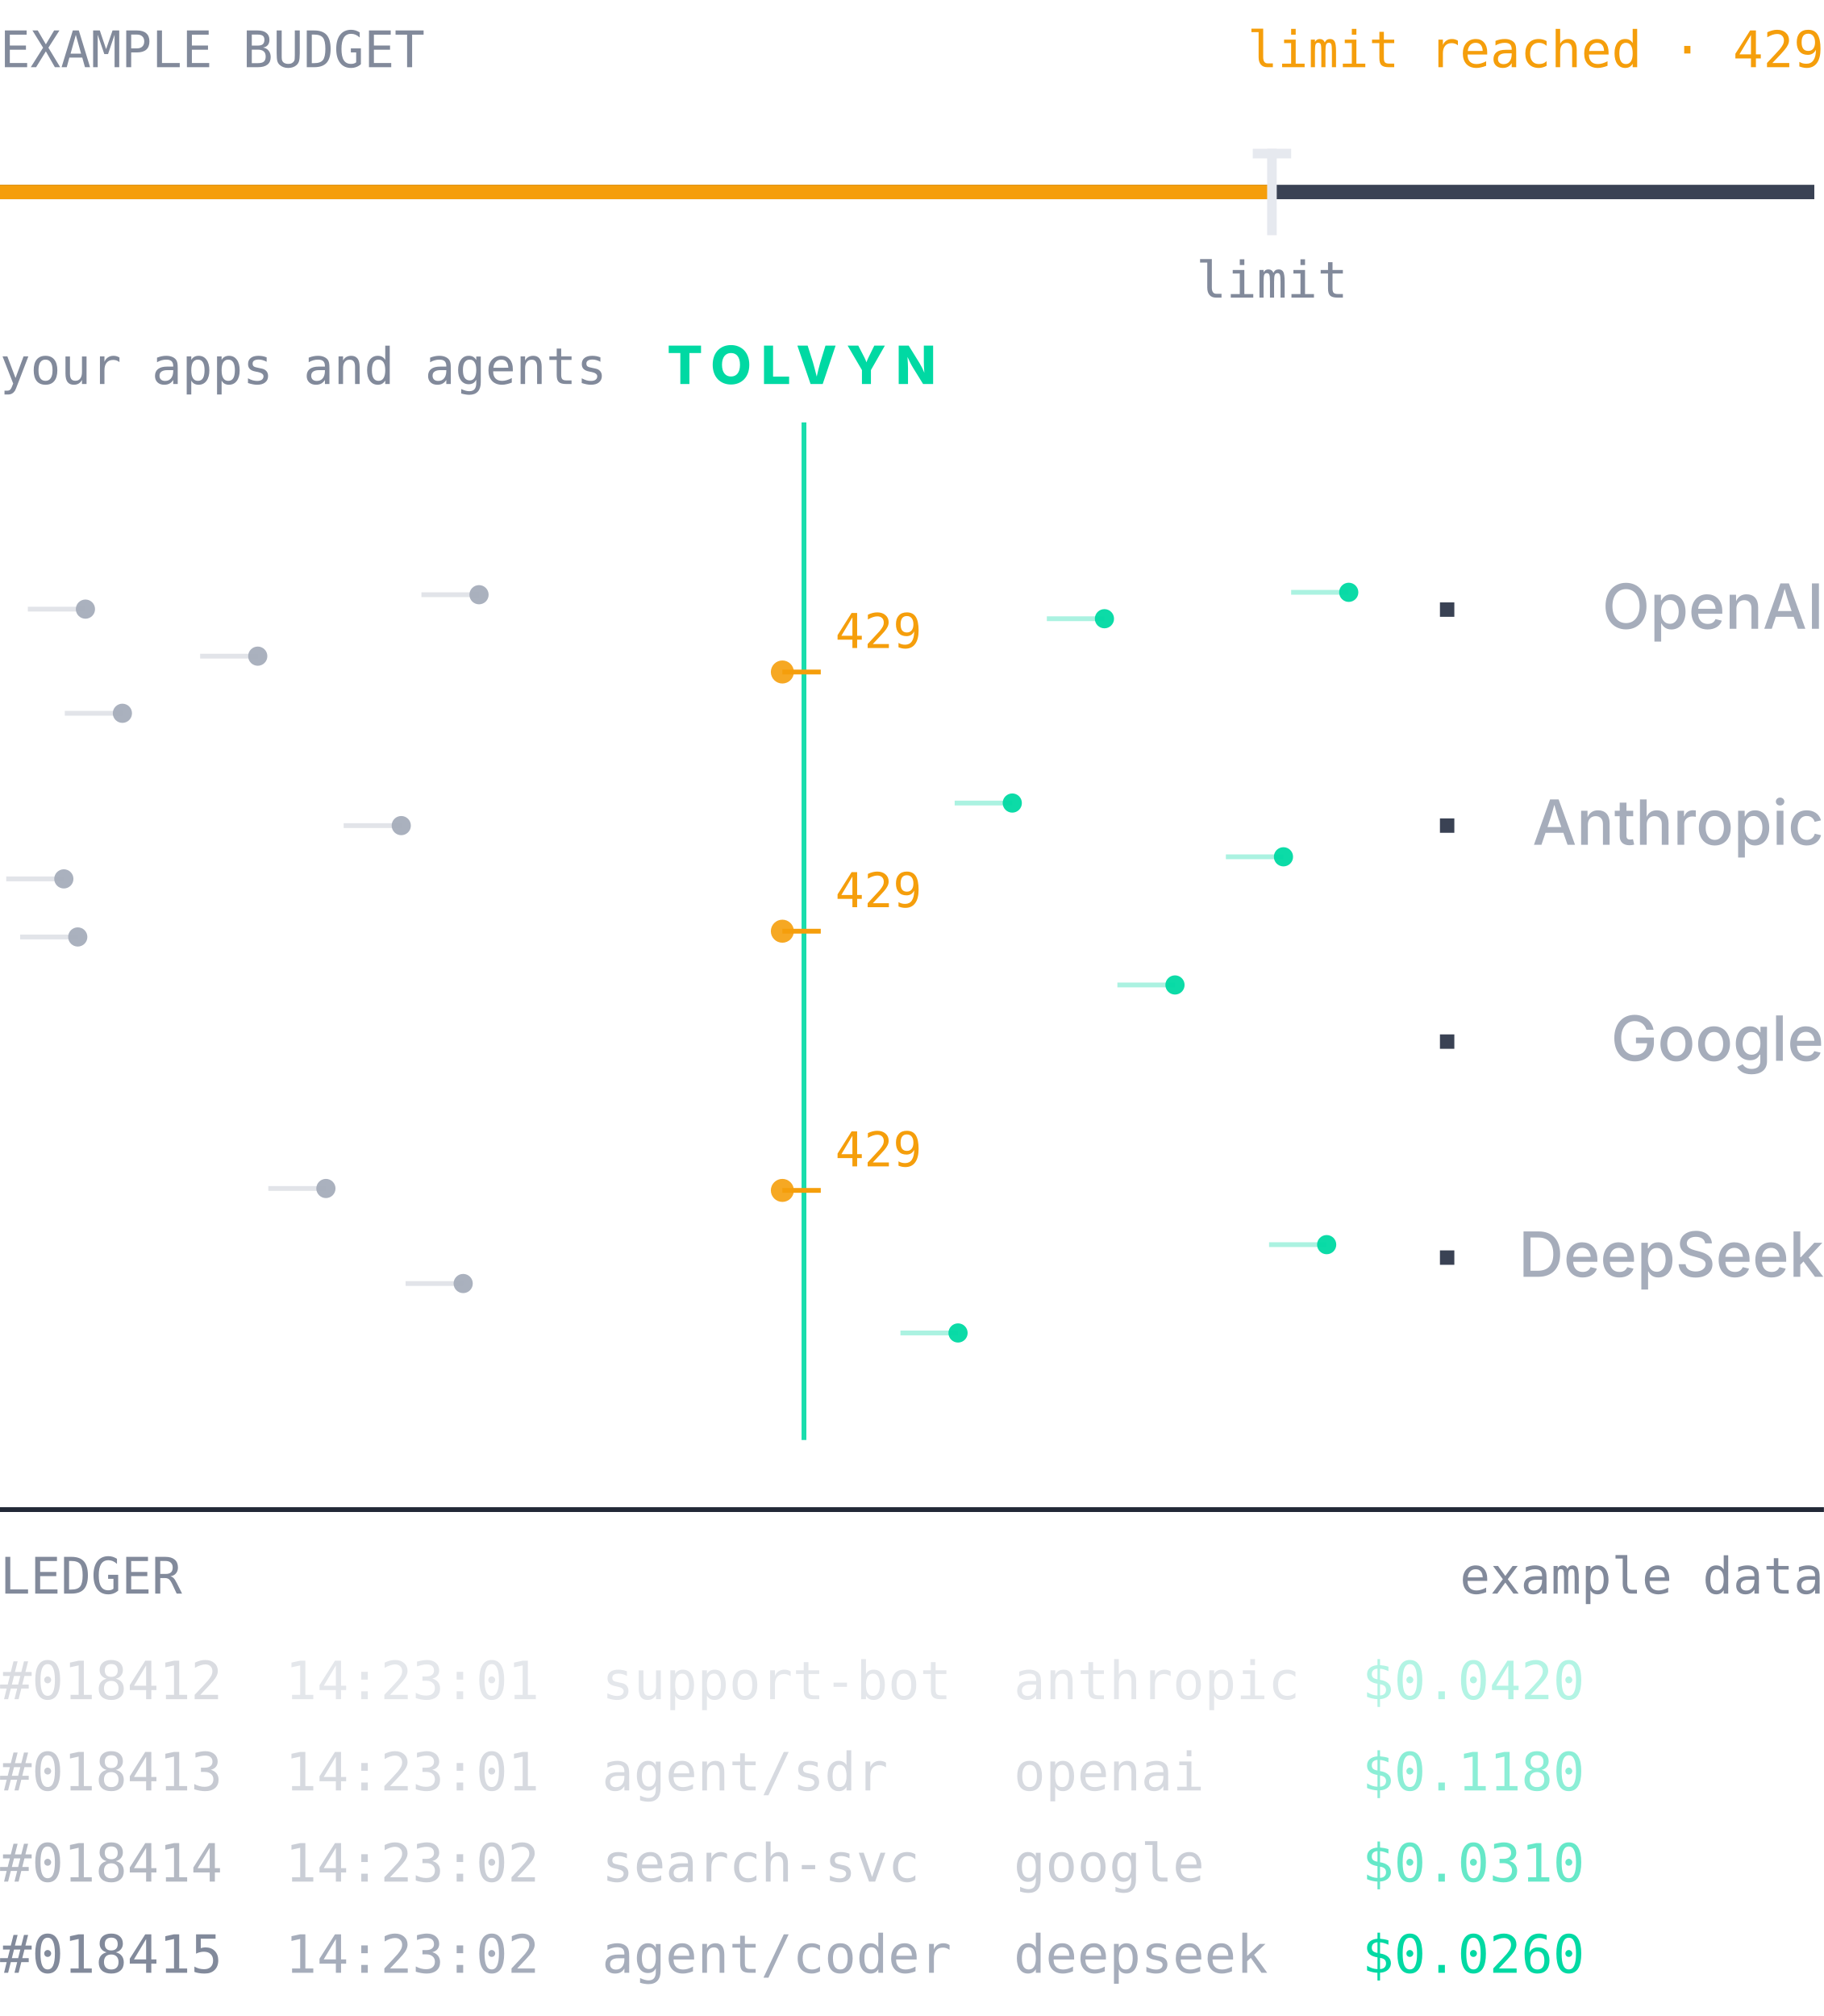
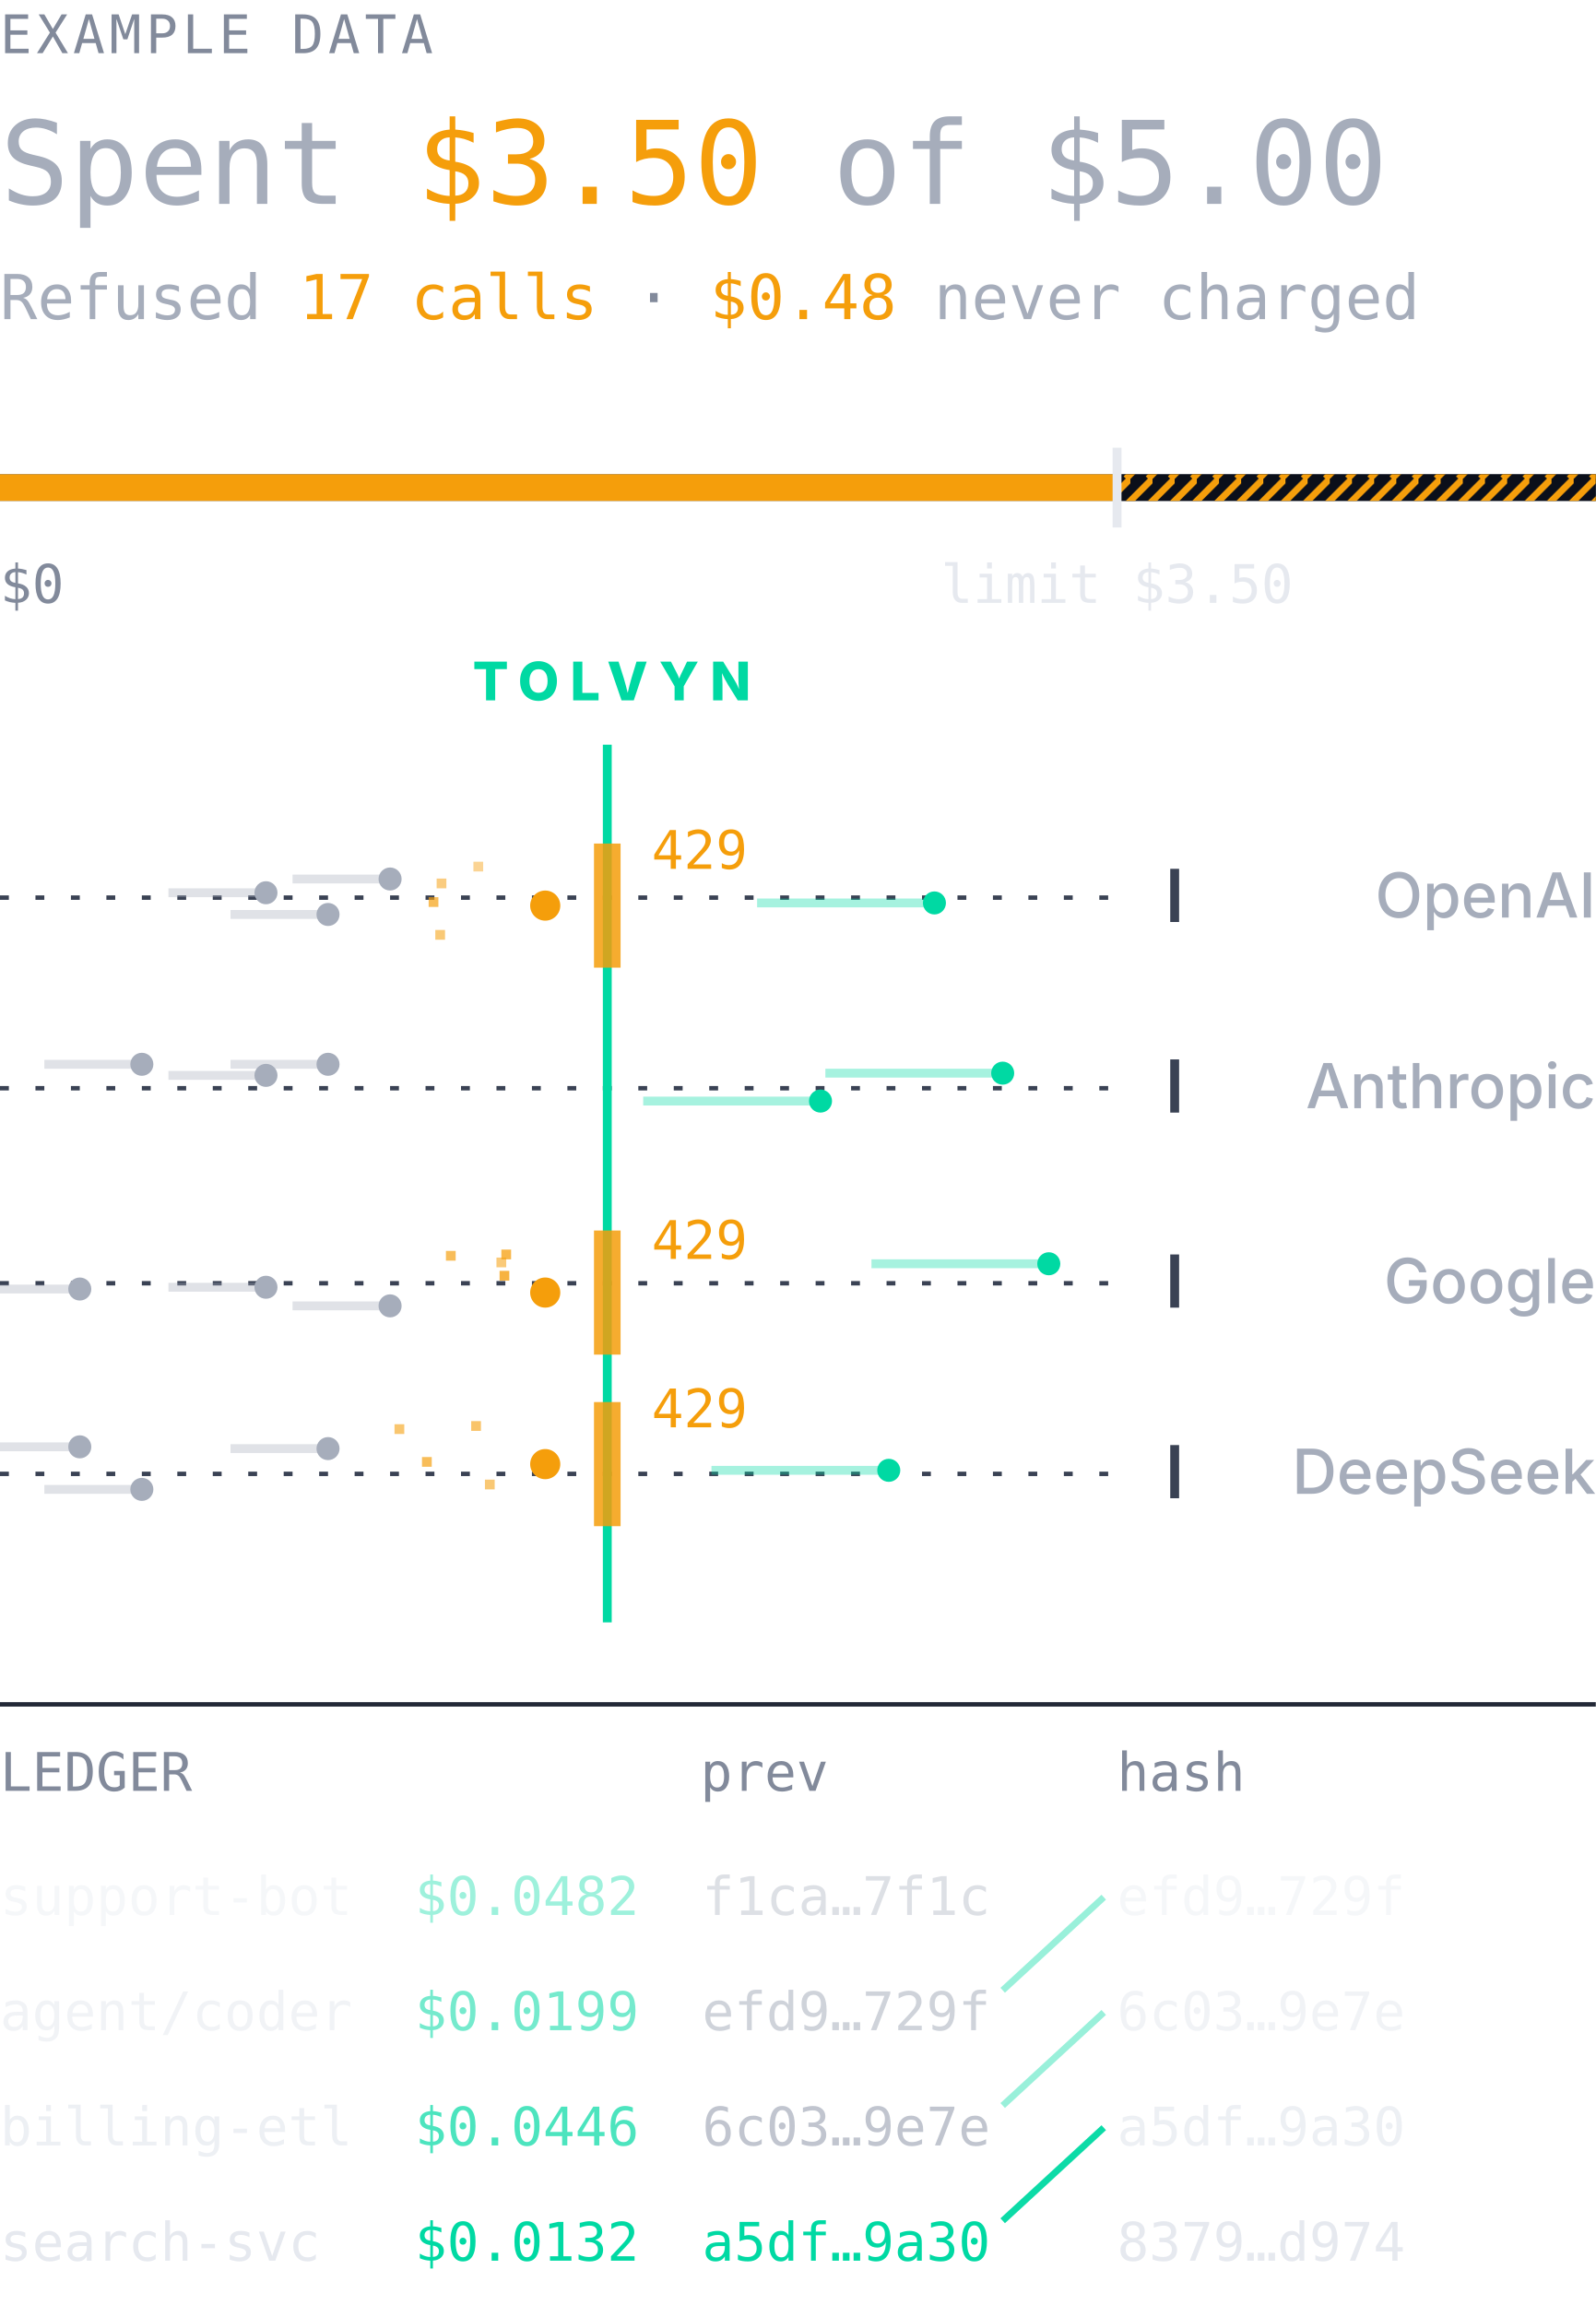
- <svg xmlns="http://www.w3.org/2000/svg" viewBox="0 0 380 420" width="380" height="420">
-   <g font-family="'JetBrains Mono', ui-monospace, SFMono-Regular, Menlo, Consolas, monospace" font-size="10.5" font-weight="500" fill="#828A9B">
-     <text x="0" y="14">EXAMPLE BUDGET</text>
-     <text x="380" y="14" text-anchor="end" fill="#F59E0B">limit reached · 429</text>
-     <text x="265" y="62" text-anchor="middle">limit</text>
-     <text x="0" y="80">your apps and agents</text>
-   </g>
-   <rect x="0" y="38.5" width="378" height="3" fill="#3A4254" />
-   <rect x="0" y="38.5" width="265" height="3" fill="#F59E0B" />
-   <rect x="264" y="31" width="2" height="18" fill="#E6E9EF" />
-   <rect x="261" y="31" width="8" height="2" fill="#E6E9EF" />
-   <rect x="167" y="88" width="1" height="212" fill="#00D9A3" opacity="0.9" />
-   <text x="167" y="80" text-anchor="middle" font-family="Inter, system-ui, -apple-system, 'Segoe UI', sans-serif" font-size="11" font-weight="800" letter-spacing="2" fill="#00D9A3">TOLVYN</text>
-   <rect x="300" y="125.5" width="3" height="3" fill="#3A4254" />
-   <text x="380" y="131.0" text-anchor="end" font-family="Inter, system-ui, -apple-system, 'Segoe UI', sans-serif" font-size="13" font-weight="500" fill="#A6ADBB">OpenAI</text>
-   <rect x="300" y="170.5" width="3" height="3" fill="#3A4254" />
-   <text x="380" y="176.0" text-anchor="end" font-family="Inter, system-ui, -apple-system, 'Segoe UI', sans-serif" font-size="13" font-weight="500" fill="#A6ADBB">Anthropic</text>
-   <rect x="300" y="215.5" width="3" height="3" fill="#3A4254" />
-   <text x="380" y="221.0" text-anchor="end" font-family="Inter, system-ui, -apple-system, 'Segoe UI', sans-serif" font-size="13" font-weight="500" fill="#A6ADBB">Google</text>
-   <rect x="300" y="260.5" width="3" height="3" fill="#3A4254" />
-   <text x="380" y="266.0" text-anchor="end" font-family="Inter, system-ui, -apple-system, 'Segoe UI', sans-serif" font-size="13" font-weight="500" fill="#A6ADBB">DeepSeek</text>
-   <line x1="41.7" y1="136.7" x2="53.7" y2="136.7" stroke="#A6ADBB" stroke-width="1" opacity="0.33" />
-   <circle cx="53.7" cy="136.7" r="2" fill="#A6ADBB" opacity="0.95" />
-   <line x1="87.8" y1="123.9" x2="99.8" y2="123.9" stroke="#A6ADBB" stroke-width="1" opacity="0.33" />
-   <circle cx="99.8" cy="123.9" r="2" fill="#A6ADBB" opacity="0.95" />
-   <line x1="71.6" y1="172.0" x2="83.6" y2="172.0" stroke="#A6ADBB" stroke-width="1" opacity="0.33" />
-   <circle cx="83.6" cy="172.0" r="2" fill="#A6ADBB" opacity="0.95" />
-   <line x1="4.2" y1="195.2" x2="16.2" y2="195.2" stroke="#A6ADBB" stroke-width="1" opacity="0.33" />
-   <circle cx="16.2" cy="195.2" r="2" fill="#A6ADBB" opacity="0.95" />
-   <line x1="1.3" y1="183.1" x2="13.3" y2="183.1" stroke="#A6ADBB" stroke-width="1" opacity="0.33" />
-   <circle cx="13.3" cy="183.1" r="2" fill="#A6ADBB" opacity="0.95" />
-   <line x1="5.8" y1="126.9" x2="17.8" y2="126.9" stroke="#A6ADBB" stroke-width="1" opacity="0.33" />
-   <circle cx="17.8" cy="126.9" r="2" fill="#A6ADBB" opacity="0.95" />
-   <line x1="55.9" y1="247.6" x2="67.9" y2="247.6" stroke="#A6ADBB" stroke-width="1" opacity="0.33" />
-   <circle cx="67.9" cy="247.6" r="2" fill="#A6ADBB" opacity="0.95" />
-   <line x1="13.5" y1="148.6" x2="25.5" y2="148.6" stroke="#A6ADBB" stroke-width="1" opacity="0.33" />
-   <circle cx="25.5" cy="148.6" r="2" fill="#A6ADBB" opacity="0.95" />
-   <line x1="84.5" y1="267.4" x2="96.5" y2="267.4" stroke="#A6ADBB" stroke-width="1" opacity="0.33" />
-   <circle cx="96.5" cy="267.4" r="2" fill="#A6ADBB" opacity="0.95" />
-   <circle cx="163.0" cy="140.0" r="2.4" fill="#F59E0B" opacity="0.90" />
-   <rect x="163" y="139.5" width="8" height="1" fill="#F59E0B" />
-   <text x="174" y="135" font-family="'JetBrains Mono', ui-monospace, SFMono-Regular, Menlo, Consolas, monospace" font-size="10" font-weight="500" fill="#F59E0B">429</text>
-   <circle cx="163.0" cy="194.0" r="2.4" fill="#F59E0B" opacity="0.90" />
-   <rect x="163" y="193.5" width="8" height="1" fill="#F59E0B" />
-   <text x="174" y="189" font-family="'JetBrains Mono', ui-monospace, SFMono-Regular, Menlo, Consolas, monospace" font-size="10" font-weight="500" fill="#F59E0B">429</text>
-   <circle cx="163.0" cy="248.0" r="2.4" fill="#F59E0B" opacity="0.90" />
-   <rect x="163" y="247.5" width="8" height="1" fill="#F59E0B" />
-   <text x="174" y="243" font-family="'JetBrains Mono', ui-monospace, SFMono-Regular, Menlo, Consolas, monospace" font-size="10" font-weight="500" fill="#F59E0B">429</text>
-   <line x1="218.1" y1="128.9" x2="230.1" y2="128.9" stroke="#00D9A3" stroke-width="1" opacity="0.33" />
-   <circle cx="230.1" cy="128.9" r="2" fill="#00D9A3" opacity="0.95" />
-   <line x1="198.9" y1="167.3" x2="210.9" y2="167.3" stroke="#00D9A3" stroke-width="1" opacity="0.33" />
-   <circle cx="210.9" cy="167.3" r="2" fill="#00D9A3" opacity="0.95" />
-   <line x1="255.4" y1="178.5" x2="267.4" y2="178.5" stroke="#00D9A3" stroke-width="1" opacity="0.33" />
-   <circle cx="267.4" cy="178.5" r="2" fill="#00D9A3" opacity="0.95" />
-   <line x1="232.8" y1="205.2" x2="244.8" y2="205.2" stroke="#00D9A3" stroke-width="1" opacity="0.33" />
-   <circle cx="244.8" cy="205.2" r="2" fill="#00D9A3" opacity="0.95" />
-   <line x1="187.6" y1="277.7" x2="199.6" y2="277.7" stroke="#00D9A3" stroke-width="1" opacity="0.33" />
-   <circle cx="199.6" cy="277.7" r="2" fill="#00D9A3" opacity="0.95" />
-   <line x1="264.4" y1="259.3" x2="276.4" y2="259.3" stroke="#00D9A3" stroke-width="1" opacity="0.33" />
-   <circle cx="276.4" cy="259.3" r="2" fill="#00D9A3" opacity="0.95" />
-   <line x1="269.0" y1="123.4" x2="281.0" y2="123.4" stroke="#00D9A3" stroke-width="1" opacity="0.33" />
-   <circle cx="281.0" cy="123.4" r="2" fill="#00D9A3" opacity="0.95" />
-   <rect x="0" y="314" width="380" height="1" fill="#232937" />
-   <g font-family="'JetBrains Mono', ui-monospace, SFMono-Regular, Menlo, Consolas, monospace" font-size="10.5" font-weight="500" fill="#828A9B">
-     <text x="0" y="332">LEDGER</text>
-     <text x="380" y="332" text-anchor="end">example data</text>
-   </g>
-   <g font-family="'JetBrains Mono', ui-monospace, SFMono-Regular, Menlo, Consolas, monospace" font-size="11" fill="#A6ADBB">
-     <text x="0.0" y="354" fill="#828A9B" opacity="0.30">#018412</text>
-     <text x="59.4" y="354" fill="#A6ADBB" opacity="0.30">14:23:01</text>
-     <text x="125.4" y="354" fill="#A6ADBB" opacity="0.30">support-bot</text>
-     <text x="211.2" y="354" fill="#A6ADBB" opacity="0.30">anthropic</text>
-     <text x="283.8" y="354" fill="#00D9A3" opacity="0.30">$0.0420</text>
-     <text x="0.0" y="373" fill="#828A9B" opacity="0.45">#018413</text>
-     <text x="59.4" y="373" fill="#A6ADBB" opacity="0.45">14:23:01</text>
-     <text x="125.4" y="373" fill="#A6ADBB" opacity="0.45">agent/sdr</text>
-     <text x="211.2" y="373" fill="#A6ADBB" opacity="0.45">openai</text>
-     <text x="283.8" y="373" fill="#00D9A3" opacity="0.45">$0.1180</text>
-     <text x="0.0" y="392" fill="#828A9B" opacity="0.60">#018414</text>
-     <text x="59.4" y="392" fill="#A6ADBB" opacity="0.60">14:23:02</text>
-     <text x="125.4" y="392" fill="#A6ADBB" opacity="0.60">search-svc</text>
-     <text x="211.2" y="392" fill="#A6ADBB" opacity="0.60">google</text>
-     <text x="283.8" y="392" fill="#00D9A3" opacity="0.60">$0.0310</text>
-     <text x="0.0" y="411" fill="#828A9B" opacity="1.00">#018415</text>
-     <text x="59.4" y="411" fill="#A6ADBB" opacity="1.00">14:23:02</text>
-     <text x="125.4" y="411" fill="#A6ADBB" opacity="1.00">agent/coder</text>
-     <text x="211.2" y="411" fill="#A6ADBB" opacity="1.00">deepseek</text>
-     <text x="283.8" y="411" fill="#00D9A3" opacity="1.00">$0.0260</text>
-   </g>
+ <svg xmlns="http://www.w3.org/2000/svg" viewBox="0 0 360 520" width="360" height="520">
+   <text x="0" y="12" font-family="'JetBrains Mono', ui-monospace, SFMono-Regular, Menlo, Consolas, monospace" font-size="12" font-weight="500" fill="#828A9B" text-anchor="start" letter-spacing="1">EXAMPLE DATA</text>
+   <text x="0" y="46" font-family="'JetBrains Mono', ui-monospace, SFMono-Regular, Menlo, Consolas, monospace" font-size="26" font-weight="500" fill="#A6ADBB">Spent <tspan fill="#F59E0B">$3.50</tspan> of $5.00</text>
+   <text x="0" y="72" font-family="'JetBrains Mono', ui-monospace, SFMono-Regular, Menlo, Consolas, monospace" font-size="14" fill="#A6ADBB">Refused <tspan fill="#F59E0B">17 calls</tspan>
+     <tspan fill="#828A9B">·</tspan>
+     <tspan fill="#F59E0B">$0.48</tspan> never charged</text>
+   <rect x="0" y="107" width="360" height="6" fill="#3A4254" />
+   <defs>
+     <pattern id="h" width="5" height="6" patternUnits="userSpaceOnUse">
+       <path d="M-1 6 L5 0 M4 6 L10 0" stroke="#F59E0B" stroke-width="1.5" />
+     </pattern>
+   </defs>
+   <rect x="252.0" y="107" width="108.0" height="6" fill="#0B0F1A" />
+   <rect x="252.0" y="107" width="108.0" height="6" fill="url(#h)" />
+   <rect x="0" y="107" width="252.0" height="6" fill="#F59E0B" />
+   <rect x="251.0" y="101" width="2" height="18" fill="#E6E9EF" />
+   <text x="252" y="136" font-family="'JetBrains Mono', ui-monospace, SFMono-Regular, Menlo, Consolas, monospace" font-size="12" font-weight="500" fill="#E6E9EF" text-anchor="middle">limit $3.50</text>
+   <text x="0" y="136" font-family="'JetBrains Mono', ui-monospace, SFMono-Regular, Menlo, Consolas, monospace" font-size="12" font-weight="400" fill="#828A9B" text-anchor="start">$0</text>
+   <text x="138" y="158" font-family="Inter, system-ui, -apple-system, 'Segoe UI', sans-serif" font-size="12" font-weight="800" fill="#00D9A3" text-anchor="middle" letter-spacing="2.5">TOLVYN</text>
+   <line x1="0" y1="202.5" x2="254" y2="202.5" stroke="#3A4254" stroke-dasharray="2 6" />
+   <rect x="264" y="196" width="2" height="12" fill="#3A4254" />
+   <text x="360" y="207" font-family="Inter, system-ui, -apple-system, 'Segoe UI', sans-serif" font-size="14" font-weight="500" fill="#A6ADBB" text-anchor="end">OpenAI</text>
+   <line x1="0" y1="245.5" x2="254" y2="245.5" stroke="#3A4254" stroke-dasharray="2 6" />
+   <rect x="264" y="239" width="2" height="12" fill="#3A4254" />
+   <text x="360" y="250" font-family="Inter, system-ui, -apple-system, 'Segoe UI', sans-serif" font-size="14" font-weight="500" fill="#A6ADBB" text-anchor="end">Anthropic</text>
+   <line x1="0" y1="289.5" x2="254" y2="289.5" stroke="#3A4254" stroke-dasharray="2 6" />
+   <rect x="264" y="283" width="2" height="12" fill="#3A4254" />
+   <text x="360" y="294" font-family="Inter, system-ui, -apple-system, 'Segoe UI', sans-serif" font-size="14" font-weight="500" fill="#A6ADBB" text-anchor="end">Google</text>
+   <line x1="0" y1="332.5" x2="254" y2="332.5" stroke="#3A4254" stroke-dasharray="2 6" />
+   <rect x="264" y="326" width="2" height="12" fill="#3A4254" />
+   <text x="360" y="337" font-family="Inter, system-ui, -apple-system, 'Segoe UI', sans-serif" font-size="14" font-weight="500" fill="#A6ADBB" text-anchor="end">DeepSeek</text>
+   <rect x="136" y="168" width="2" height="198" fill="#00D9A3" />
+   <line x1="38.0" y1="201.4" x2="60.0" y2="201.4" stroke="#A6ADBB" stroke-width="2" opacity="0.35" />
+   <circle cx="60.0" cy="201.4" r="2.6" fill="#A6ADBB" />
+   <line x1="52.0" y1="206.3" x2="74.0" y2="206.3" stroke="#A6ADBB" stroke-width="2" opacity="0.35" />
+   <circle cx="74.0" cy="206.3" r="2.6" fill="#A6ADBB" />
+   <line x1="66.0" y1="198.3" x2="88.0" y2="198.3" stroke="#A6ADBB" stroke-width="2" opacity="0.35" />
+   <circle cx="88.0" cy="198.3" r="2.6" fill="#A6ADBB" />
+   <line x1="52.0" y1="240.1" x2="74.0" y2="240.1" stroke="#A6ADBB" stroke-width="2" opacity="0.35" />
+   <circle cx="74.0" cy="240.1" r="2.6" fill="#A6ADBB" />
+   <line x1="38.0" y1="242.6" x2="60.0" y2="242.6" stroke="#A6ADBB" stroke-width="2" opacity="0.35" />
+   <circle cx="60.0" cy="242.6" r="2.6" fill="#A6ADBB" />
+   <line x1="10.0" y1="240.1" x2="32.0" y2="240.1" stroke="#A6ADBB" stroke-width="2" opacity="0.35" />
+   <circle cx="32.0" cy="240.1" r="2.6" fill="#A6ADBB" />
+   <line x1="66.0" y1="294.6" x2="88.0" y2="294.6" stroke="#A6ADBB" stroke-width="2" opacity="0.35" />
+   <circle cx="88.0" cy="294.6" r="2.6" fill="#A6ADBB" />
+   <line x1="0.0" y1="290.8" x2="18.0" y2="290.8" stroke="#A6ADBB" stroke-width="2" opacity="0.35" />
+   <circle cx="18.0" cy="290.8" r="2.6" fill="#A6ADBB" />
+   <line x1="38.0" y1="290.4" x2="60.0" y2="290.4" stroke="#A6ADBB" stroke-width="2" opacity="0.35" />
+   <circle cx="60.0" cy="290.4" r="2.6" fill="#A6ADBB" />
+   <line x1="10.0" y1="336.0" x2="32.0" y2="336.0" stroke="#A6ADBB" stroke-width="2" opacity="0.35" />
+   <circle cx="32.0" cy="336.0" r="2.6" fill="#A6ADBB" />
+   <line x1="52.0" y1="326.8" x2="74.0" y2="326.8" stroke="#A6ADBB" stroke-width="2" opacity="0.35" />
+   <circle cx="74.0" cy="326.8" r="2.6" fill="#A6ADBB" />
+   <line x1="0.0" y1="326.4" x2="18.0" y2="326.4" stroke="#A6ADBB" stroke-width="2" opacity="0.35" />
+   <circle cx="18.0" cy="326.4" r="2.6" fill="#A6ADBB" />
+   <rect x="134" y="190.3" width="6" height="28" fill="#F59E0B" opacity="0.85" />
+   <circle cx="123" cy="204.3" r="3.4" fill="#F59E0B" />
+   <rect x="98.2" y="209.8" width="2.2" height="2.2" fill="#F59E0B" opacity="0.56" />
+   <rect x="98.5" y="198.2" width="2.2" height="2.2" fill="#F59E0B" opacity="0.52" />
+   <rect x="106.8" y="194.4" width="2.2" height="2.2" fill="#F59E0B" opacity="0.44" />
+   <rect x="96.7" y="202.4" width="2.2" height="2.2" fill="#F59E0B" opacity="0.68" />
+   <text x="147" y="196" font-family="'JetBrains Mono', ui-monospace, SFMono-Regular, Menlo, Consolas, monospace" font-size="12" font-weight="500" fill="#F59E0B" text-anchor="start">429</text>
+   <rect x="134" y="277.6" width="6" height="28" fill="#F59E0B" opacity="0.85" />
+   <circle cx="123" cy="291.6" r="3.4" fill="#F59E0B" />
+   <rect x="112.7" y="286.7" width="2.2" height="2.2" fill="#F59E0B" opacity="0.78" />
+   <rect x="100.6" y="282.2" width="2.2" height="2.2" fill="#F59E0B" opacity="0.68" />
+   <rect x="112.0" y="283.7" width="2.2" height="2.2" fill="#F59E0B" opacity="0.55" />
+   <rect x="113.1" y="281.9" width="2.2" height="2.2" fill="#F59E0B" opacity="0.74" />
+   <text x="147" y="284" font-family="'JetBrains Mono', ui-monospace, SFMono-Regular, Menlo, Consolas, monospace" font-size="12" font-weight="500" fill="#F59E0B" text-anchor="start">429</text>
+   <rect x="134" y="316.3" width="6" height="28" fill="#F59E0B" opacity="0.85" />
+   <circle cx="123" cy="330.3" r="3.4" fill="#F59E0B" />
+   <rect x="89.0" y="321.3" width="2.2" height="2.2" fill="#F59E0B" opacity="0.59" />
+   <rect x="95.2" y="328.7" width="2.2" height="2.2" fill="#F59E0B" opacity="0.68" />
+   <rect x="109.4" y="333.8" width="2.2" height="2.2" fill="#F59E0B" opacity="0.57" />
+   <rect x="106.3" y="320.6" width="2.2" height="2.2" fill="#F59E0B" opacity="0.61" />
+   <text x="147" y="322" font-family="'JetBrains Mono', ui-monospace, SFMono-Regular, Menlo, Consolas, monospace" font-size="12" font-weight="500" fill="#F59E0B" text-anchor="start">429</text>
+   <line x1="145.1" y1="248.4" x2="185.1" y2="248.4" stroke="#00D9A3" stroke-width="2" opacity="0.35" />
+   <circle cx="185.1" cy="248.4" r="2.6" fill="#00D9A3" />
+   <line x1="186.2" y1="242.1" x2="226.2" y2="242.1" stroke="#00D9A3" stroke-width="2" opacity="0.35" />
+   <circle cx="226.2" cy="242.1" r="2.6" fill="#00D9A3" />
+   <line x1="170.8" y1="203.7" x2="210.8" y2="203.7" stroke="#00D9A3" stroke-width="2" opacity="0.35" />
+   <circle cx="210.8" cy="203.7" r="2.6" fill="#00D9A3" />
+   <line x1="196.6" y1="285.1" x2="236.6" y2="285.1" stroke="#00D9A3" stroke-width="2" opacity="0.35" />
+   <circle cx="236.6" cy="285.1" r="2.6" fill="#00D9A3" />
+   <line x1="160.5" y1="331.7" x2="200.5" y2="331.7" stroke="#00D9A3" stroke-width="2" opacity="0.35" />
+   <circle cx="200.5" cy="331.7" r="2.6" fill="#00D9A3" />
+   <rect x="0" y="384" width="360" height="1" fill="#232937" />
+   <text x="0" y="404" font-family="'JetBrains Mono', ui-monospace, SFMono-Regular, Menlo, Consolas, monospace" font-size="12" font-weight="500" fill="#828A9B" text-anchor="start">LEDGER</text>
+   <text x="158" y="404" font-family="'JetBrains Mono', ui-monospace, SFMono-Regular, Menlo, Consolas, monospace" font-size="12" font-weight="400" fill="#828A9B" text-anchor="start">prev</text>
+   <text x="252" y="404" font-family="'JetBrains Mono', ui-monospace, SFMono-Regular, Menlo, Consolas, monospace" font-size="12" font-weight="400" fill="#828A9B" text-anchor="start">hash</text>
+   <text x="0.0" y="432" font-family="'JetBrains Mono', ui-monospace, SFMono-Regular, Menlo, Consolas, monospace" font-size="12" fill="#E6E9EF" opacity="0.38">support-bot</text>
+   <text x="93.6" y="432" font-family="'JetBrains Mono', ui-monospace, SFMono-Regular, Menlo, Consolas, monospace" font-size="12" fill="#00D9A3" opacity="0.38">$0.0482</text>
+   <text x="158.4" y="432" font-family="'JetBrains Mono', ui-monospace, SFMono-Regular, Menlo, Consolas, monospace" font-size="12" fill="#A6ADBB" opacity="0.38">f1ca…7f1c</text>
+   <text x="252.0" y="432" font-family="'JetBrains Mono', ui-monospace, SFMono-Regular, Menlo, Consolas, monospace" font-size="12" fill="#E6E9EF" opacity="0.38">efd9…729f</text>
+   <text x="0.0" y="458" font-family="'JetBrains Mono', ui-monospace, SFMono-Regular, Menlo, Consolas, monospace" font-size="12" fill="#E6E9EF" opacity="0.54">agent/coder</text>
+   <text x="93.6" y="458" font-family="'JetBrains Mono', ui-monospace, SFMono-Regular, Menlo, Consolas, monospace" font-size="12" fill="#00D9A3" opacity="0.54">$0.0199</text>
+   <text x="158.4" y="458" font-family="'JetBrains Mono', ui-monospace, SFMono-Regular, Menlo, Consolas, monospace" font-size="12" fill="#A6ADBB" opacity="0.54">efd9…729f</text>
+   <text x="252.0" y="458" font-family="'JetBrains Mono', ui-monospace, SFMono-Regular, Menlo, Consolas, monospace" font-size="12" fill="#E6E9EF" opacity="0.54">6c03…9e7e</text>
+   <line x1="249.0" y1="428" x2="226.2" y2="449" stroke="#00D9A3" stroke-width="1.5" opacity="0.40" />
+   <text x="0.0" y="484" font-family="'JetBrains Mono', ui-monospace, SFMono-Regular, Menlo, Consolas, monospace" font-size="12" fill="#E6E9EF" opacity="0.70">billing-etl</text>
+   <text x="93.6" y="484" font-family="'JetBrains Mono', ui-monospace, SFMono-Regular, Menlo, Consolas, monospace" font-size="12" fill="#00D9A3" opacity="0.70">$0.0446</text>
+   <text x="158.4" y="484" font-family="'JetBrains Mono', ui-monospace, SFMono-Regular, Menlo, Consolas, monospace" font-size="12" fill="#A6ADBB" opacity="0.70">6c03…9e7e</text>
+   <text x="252.0" y="484" font-family="'JetBrains Mono', ui-monospace, SFMono-Regular, Menlo, Consolas, monospace" font-size="12" fill="#E6E9EF" opacity="0.70">a5df…9a30</text>
+   <line x1="249.0" y1="454" x2="226.2" y2="475" stroke="#00D9A3" stroke-width="1.5" opacity="0.40" />
+   <text x="0.0" y="510" font-family="'JetBrains Mono', ui-monospace, SFMono-Regular, Menlo, Consolas, monospace" font-size="12" fill="#E6E9EF" opacity="1.00">search-svc</text>
+   <text x="93.6" y="510" font-family="'JetBrains Mono', ui-monospace, SFMono-Regular, Menlo, Consolas, monospace" font-size="12" fill="#00D9A3" opacity="1.00">$0.0132</text>
+   <text x="158.4" y="510" font-family="'JetBrains Mono', ui-monospace, SFMono-Regular, Menlo, Consolas, monospace" font-size="12" fill="#00D9A3" opacity="1.00">a5df…9a30</text>
+   <text x="252.0" y="510" font-family="'JetBrains Mono', ui-monospace, SFMono-Regular, Menlo, Consolas, monospace" font-size="12" fill="#E6E9EF" opacity="1.00">8379…d974</text>
+   <line x1="249.0" y1="480" x2="226.2" y2="501" stroke="#00D9A3" stroke-width="1.5" opacity="0.95" />
</svg>
